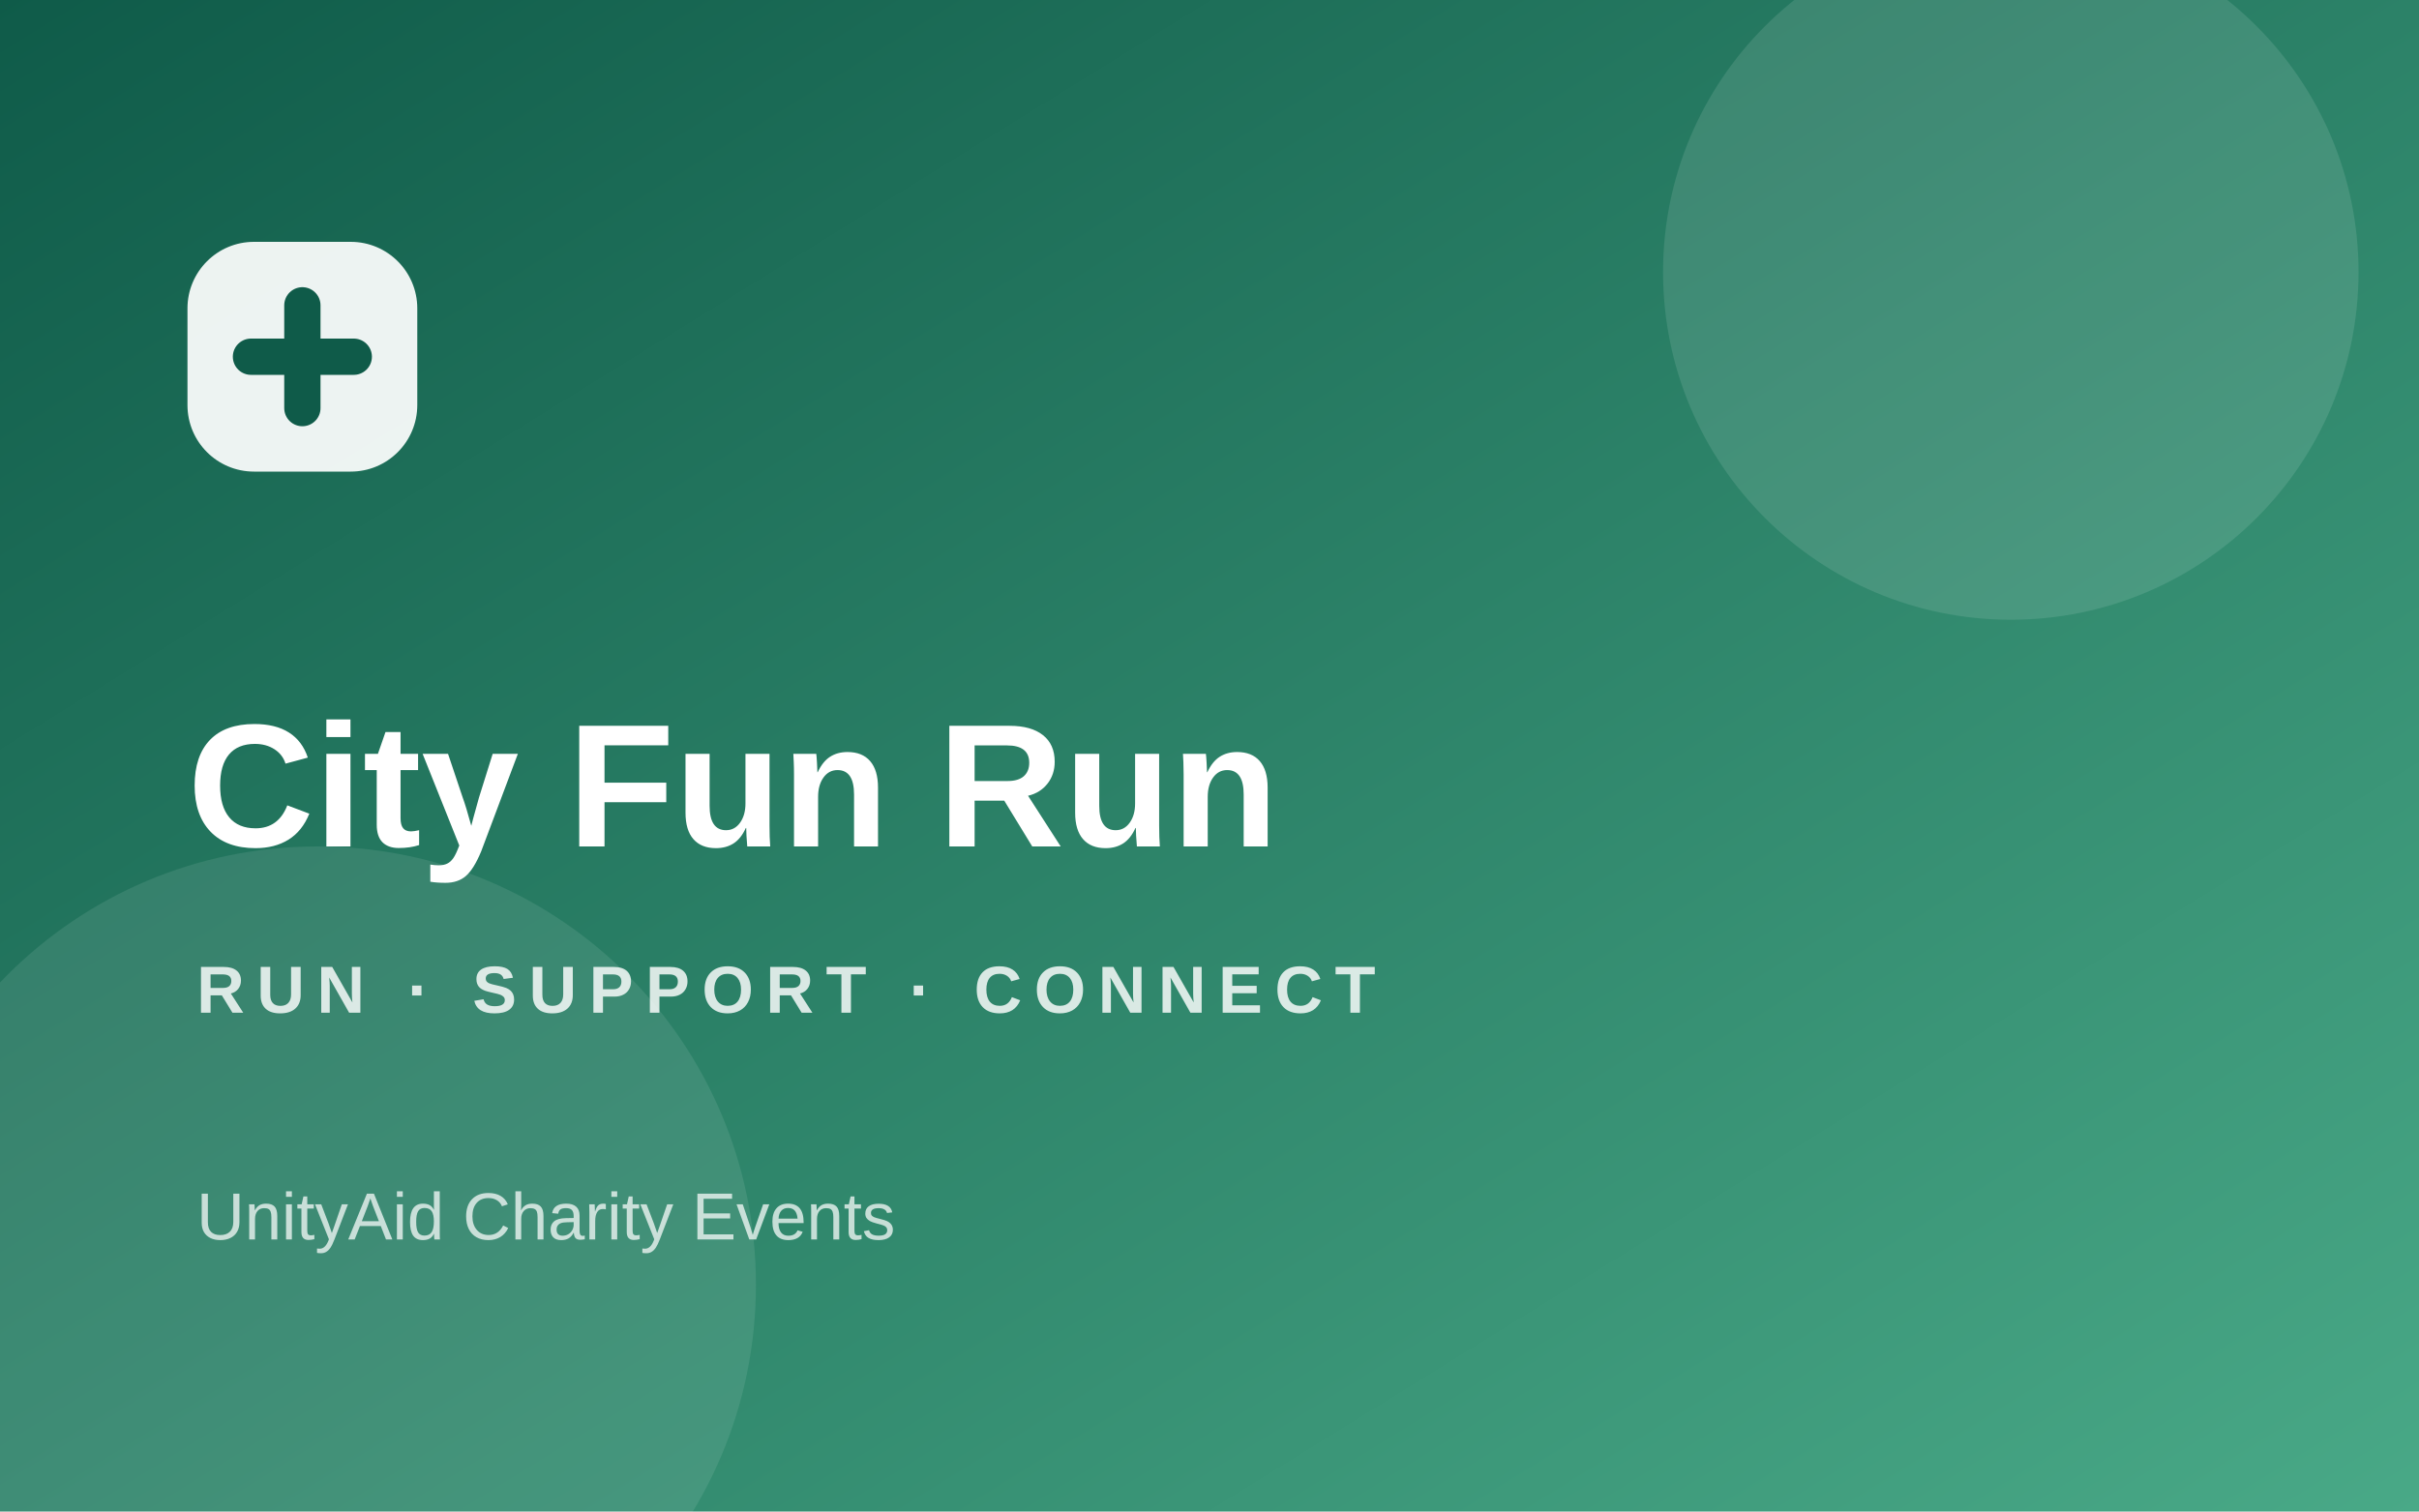
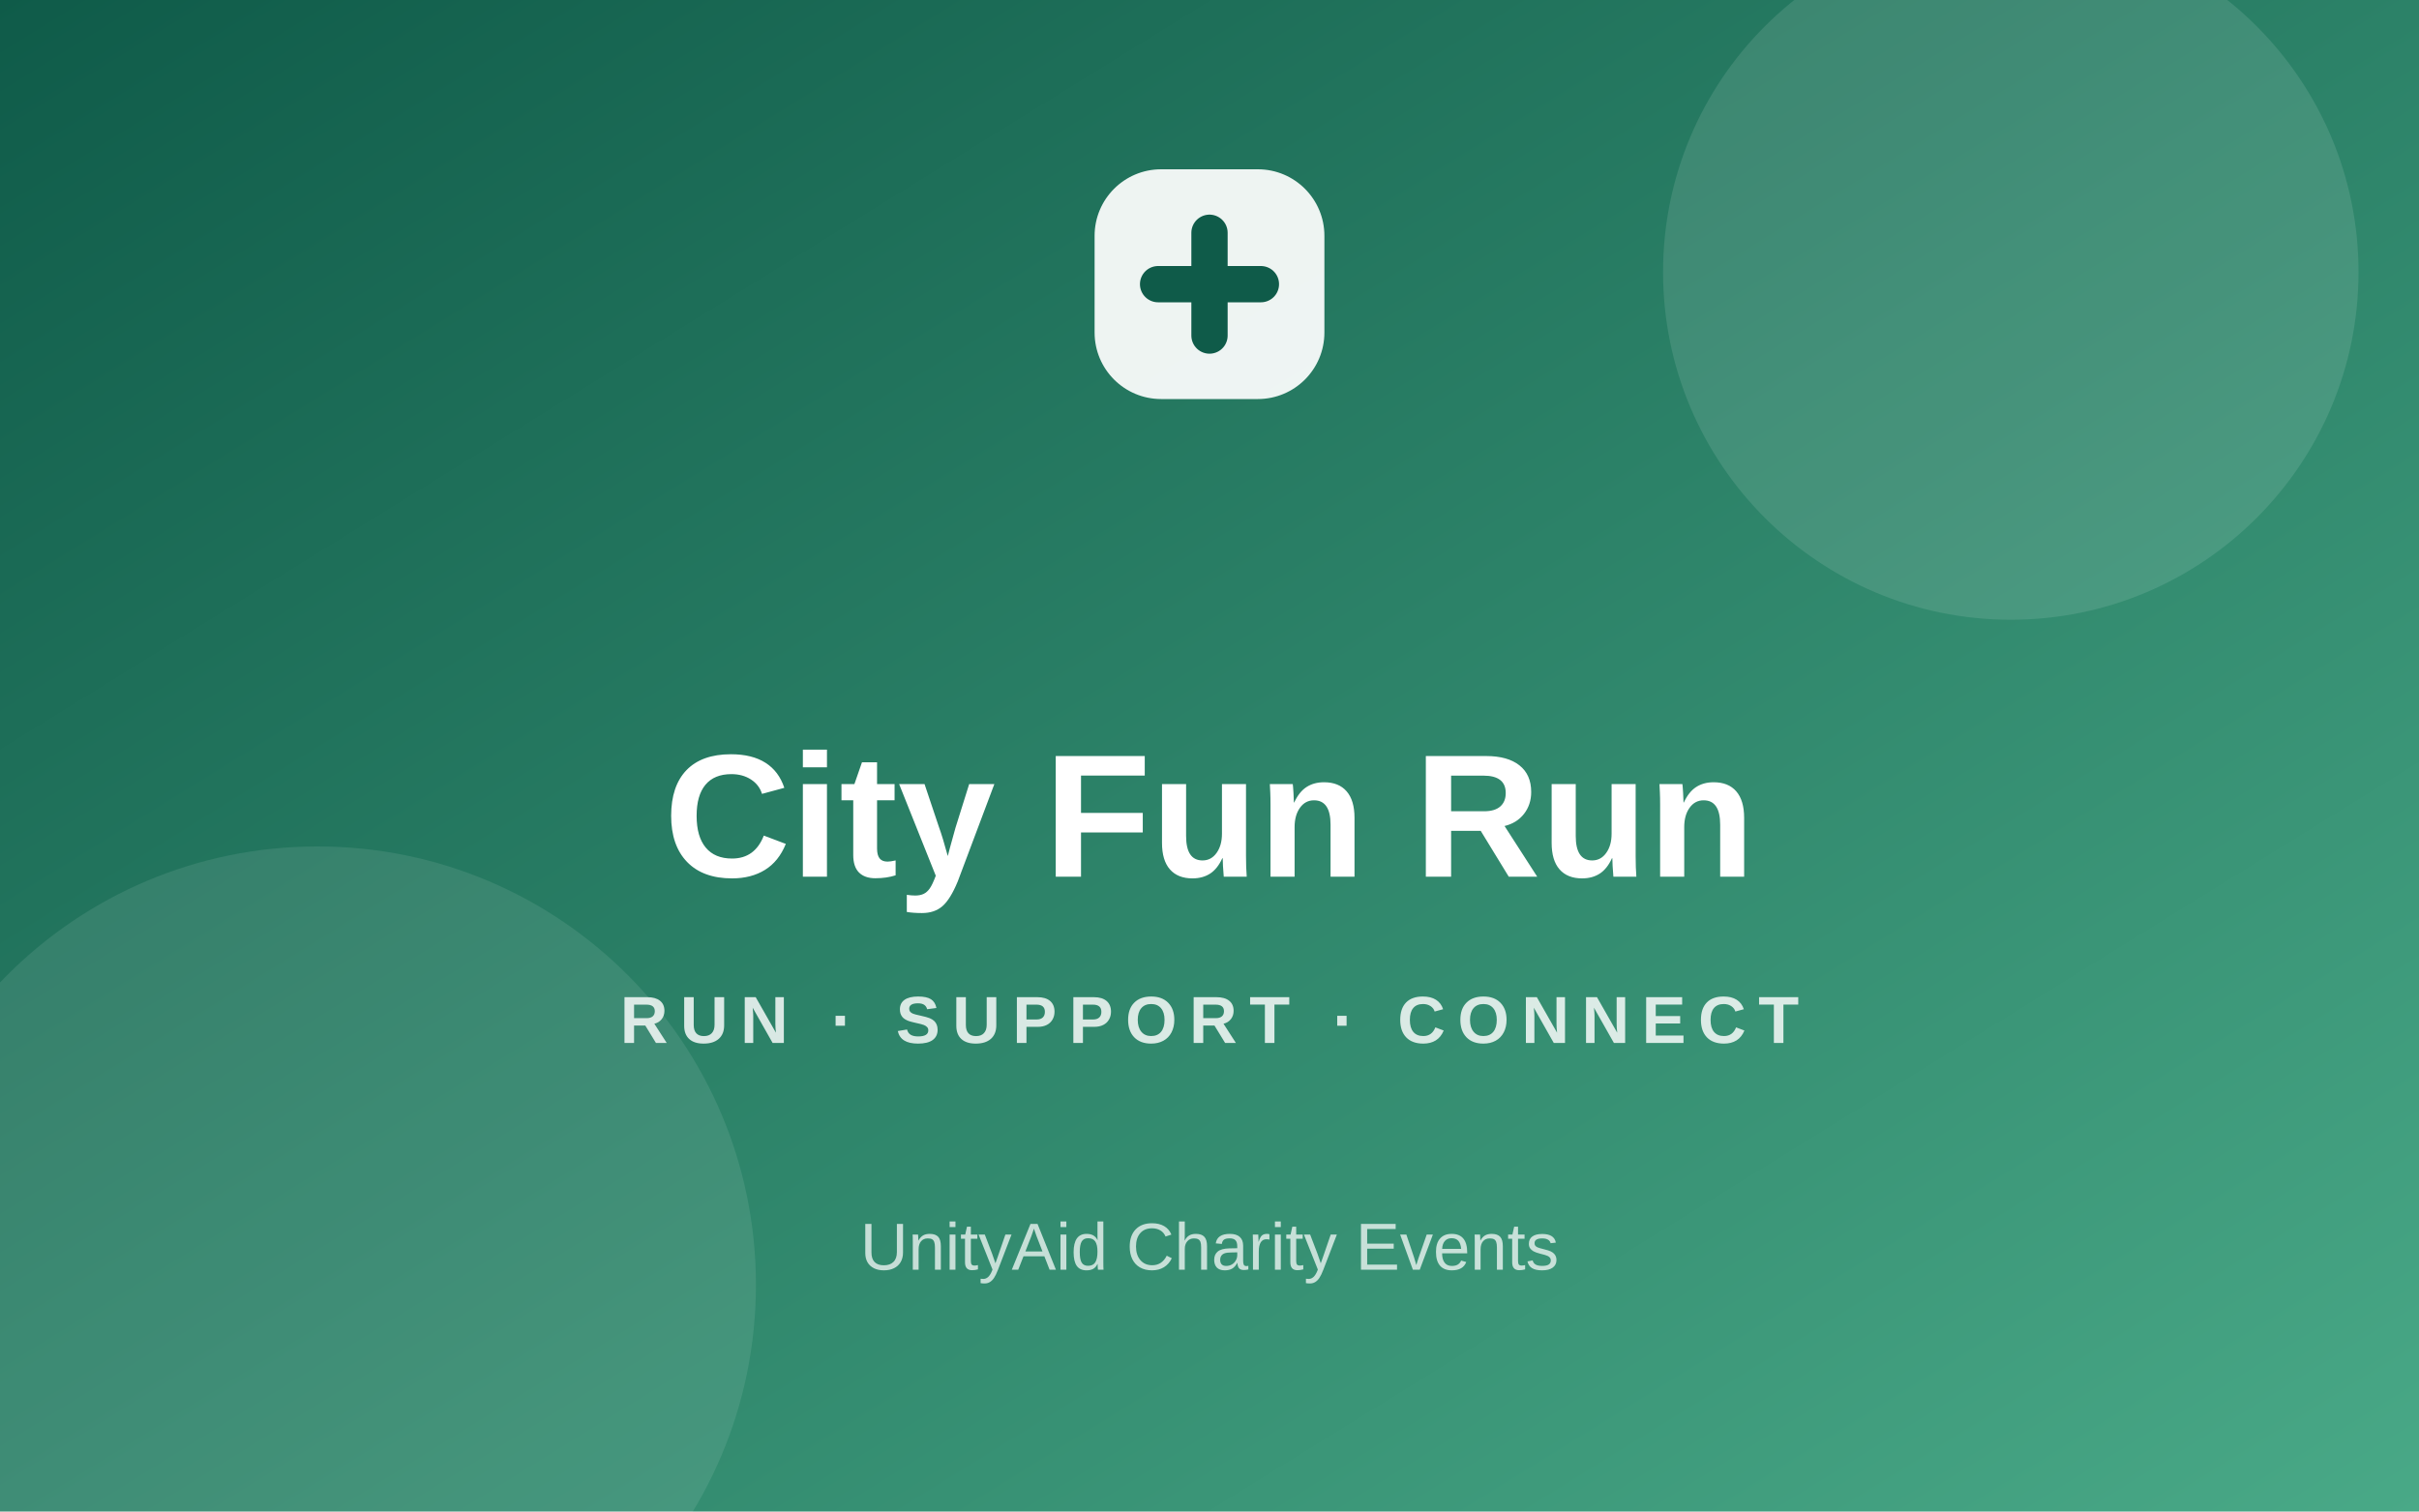
<svg xmlns="http://www.w3.org/2000/svg" width="800" height="500" viewBox="0 0 800 500">
  <defs>
    <linearGradient id="bg" x1="0" y1="0" x2="1" y2="1">
      <stop offset="0%" stop-color="#0f5b49" />
      <stop offset="100%" stop-color="#49a987" />
    </linearGradient>
  </defs>
  <rect width="800" height="500" fill="url(#bg)" />
  <circle cx="665" cy="90" r="115" fill="#ffffff" opacity="0.11" />
  <circle cx="105" cy="425" r="145" fill="#ffffff" opacity="0.09" />
-   <rect x="62" y="80" width="76" height="76" rx="22" fill="#ffffff" opacity="0.92" />
-   <path d="M100 101v34M83 118h34" stroke="#0f5b49" stroke-width="12" stroke-linecap="round" />
-   <text x="62" y="280" fill="#ffffff" font-family="Segoe UI, Arial, sans-serif" font-size="58" font-weight="700">City Fun Run</text>
-   <text x="65" y="335" fill="#ffffff" opacity="0.82" font-family="Segoe UI, Arial, sans-serif" font-size="22" font-weight="600" letter-spacing="4">RUN · SUPPORT · CONNECT</text>
-   <text x="65" y="410" fill="#ffffff" opacity="0.72" font-family="Segoe UI, Arial, sans-serif" font-size="22">UnityAid Charity Events</text>
+   <rect x="362" y="56" width="76" height="76" rx="22" fill="#ffffff" opacity="0.92" />
+   <path d="M400 77v34M383 94h34" stroke="#0f5b49" stroke-width="12" stroke-linecap="round" />
+   <text x="400" y="290" text-anchor="middle" fill="#ffffff" font-family="Segoe UI, Arial, sans-serif" font-size="58" font-weight="700">City Fun Run</text>
+   <text x="400" y="345" text-anchor="middle" fill="#ffffff" opacity="0.82" font-family="Segoe UI, Arial, sans-serif" font-size="22" font-weight="600" letter-spacing="4">RUN · SUPPORT · CONNECT</text>
+   <text x="400" y="420" text-anchor="middle" fill="#ffffff" opacity="0.72" font-family="Segoe UI, Arial, sans-serif" font-size="22">UnityAid Charity Events</text>
</svg>
